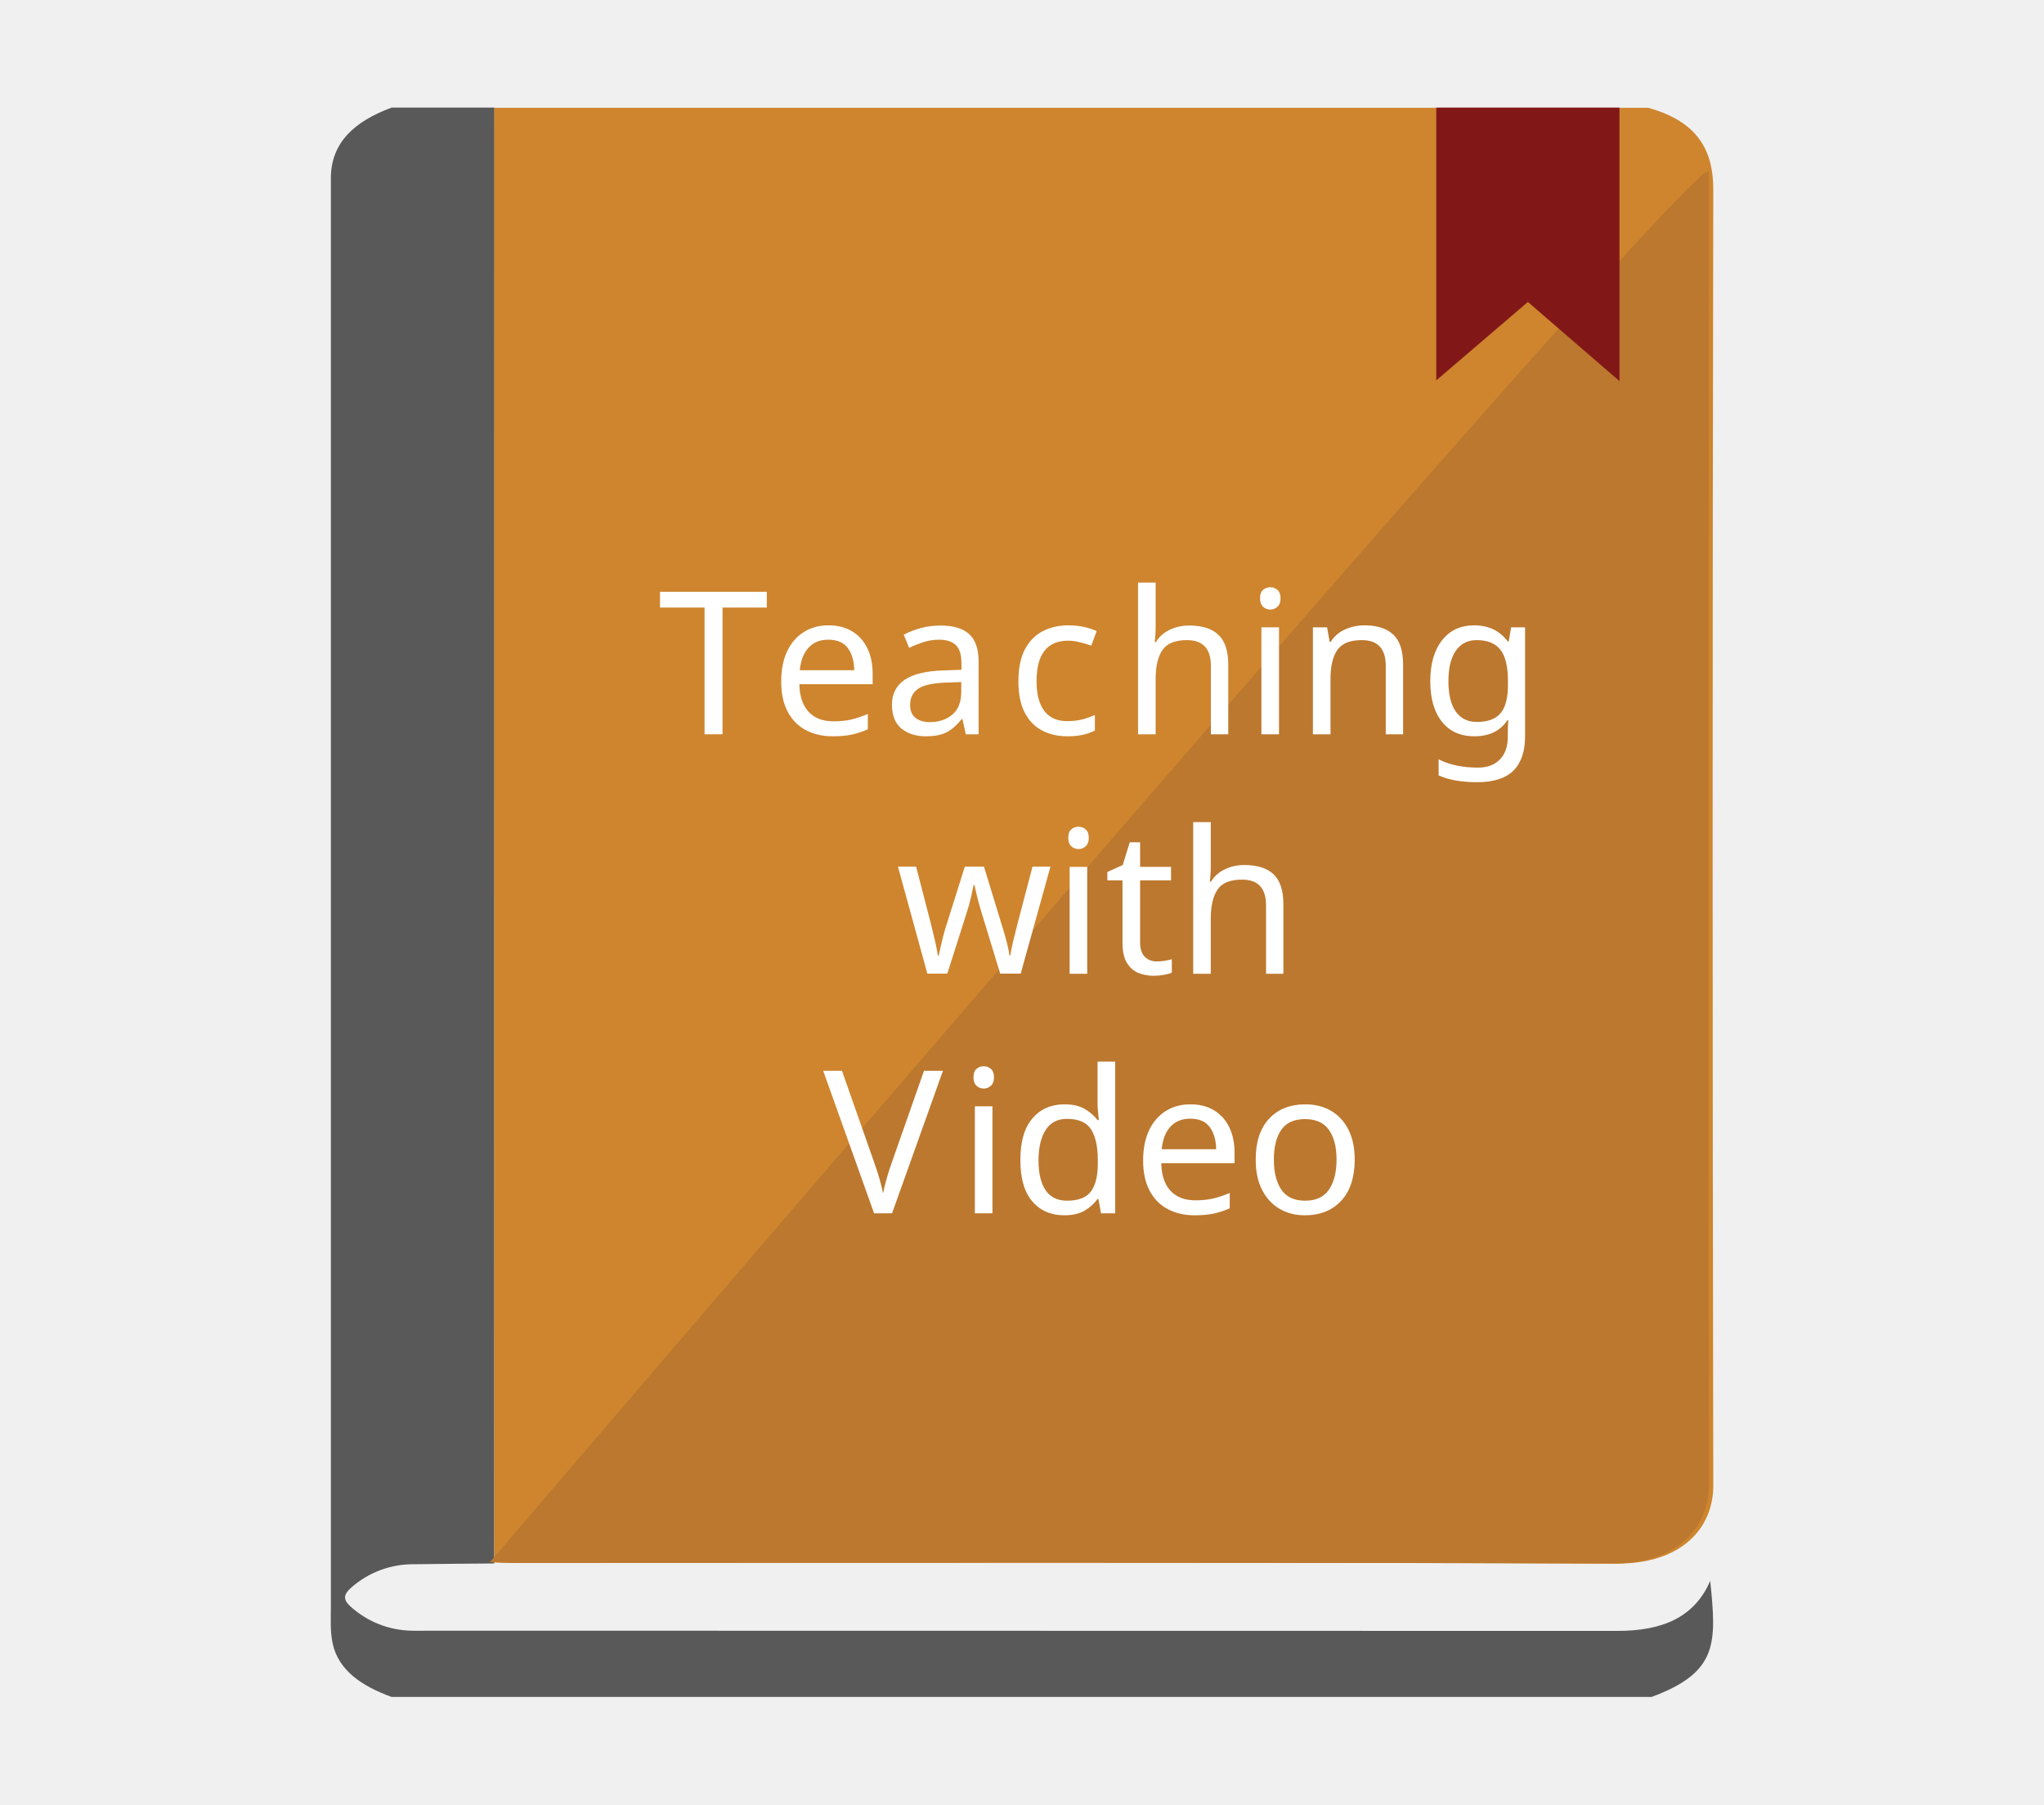
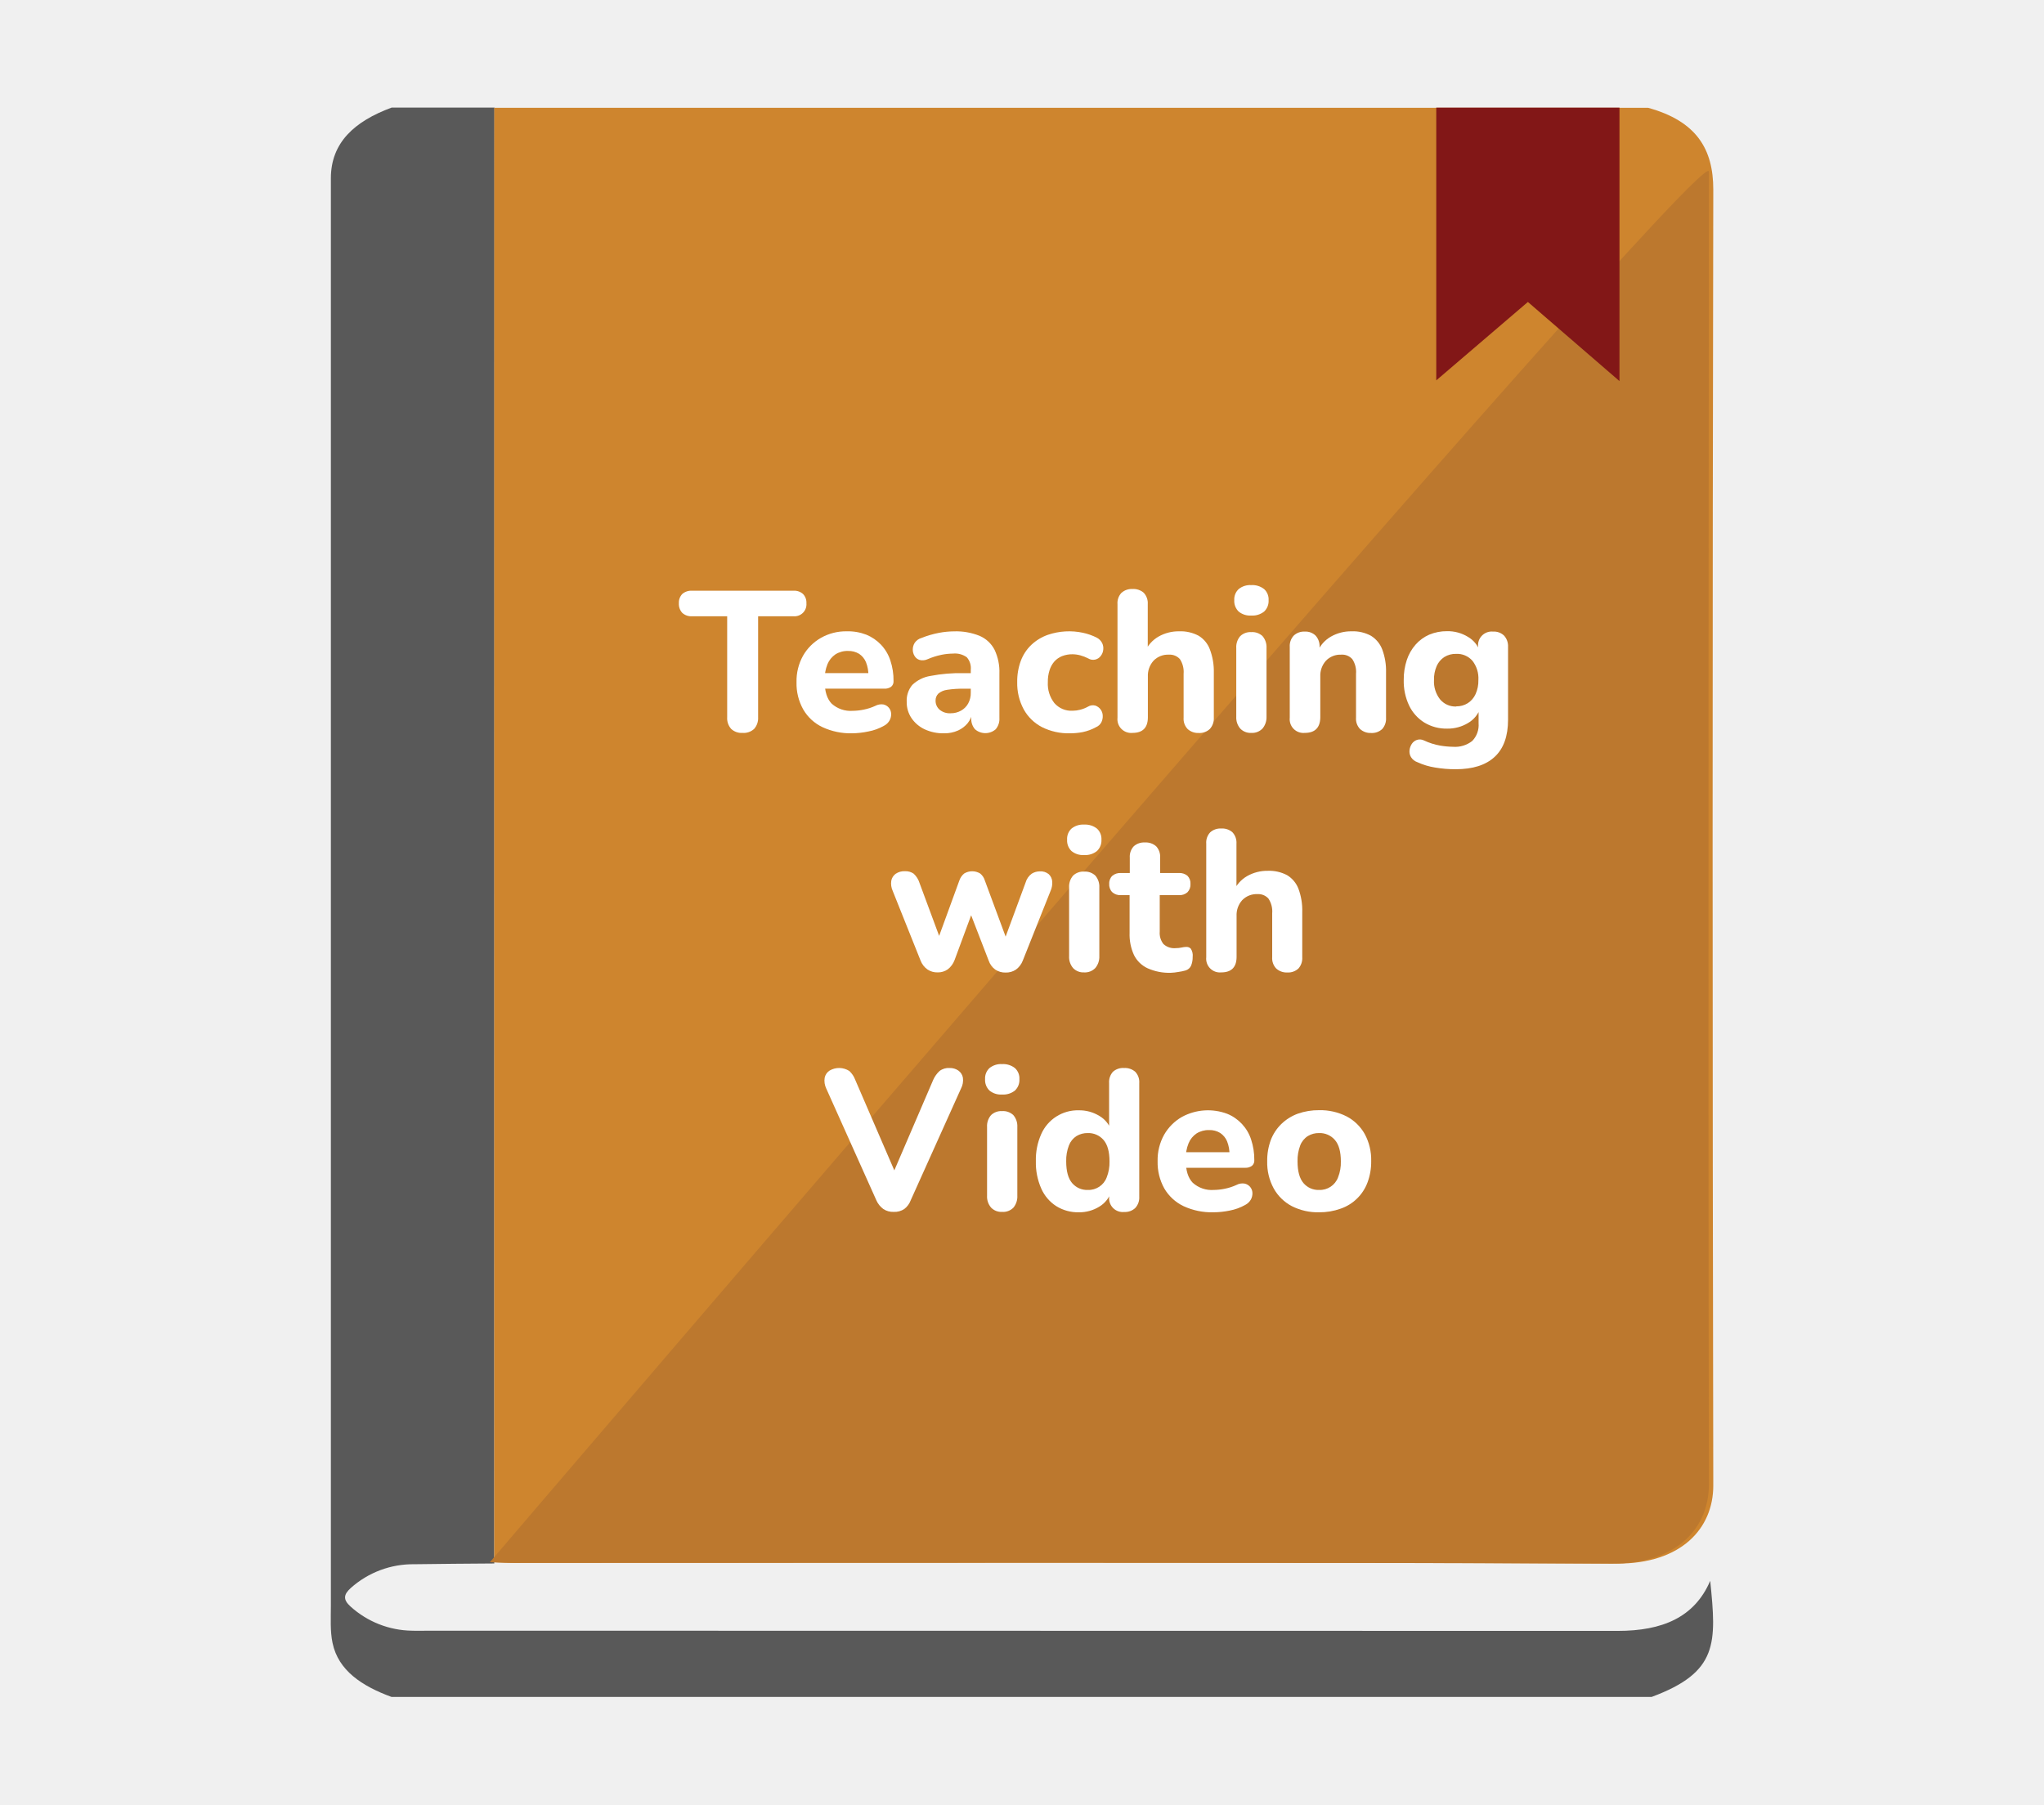
<svg xmlns="http://www.w3.org/2000/svg" viewBox="0 0 512 452.12">
  <defs>
-     <style>.cls-1{fill:#595959;}.cls-2{fill:#ce852e;}.cls-3{fill:#bc782e;}.cls-4{font-size:50px;fill:#fff;font-family:ArialRoundedMTBold, Arial Rounded MT Bold;}.cls-5{letter-spacing:-0.06em;}.cls-6{letter-spacing:-0.02em;}.cls-7{letter-spacing:-0.01em;}.cls-8{fill:#821717;}</style>
+     <style>.a{fill:#595959;}.b{fill:#ce852e;}.c{fill:#bc782e;}.d{fill:#fff;}.e{fill:#821717;}</style>
  </defs>
-   <g id="Layer_9" data-name="Layer 9">
-     <path class="cls-1" d="M123.81,391.69c-6.66.06-13.32.08-20,.19a23.4,23.4,0,0,0-15.94,5.95c-1.8,1.63-2,2.89-.08,4.63a23.39,23.39,0,0,0,15.4,6.07c1.42.06,2.85,0,4.28,0q148.87,0,297.74.05c11.22,0,19.25-3.39,23.18-12.54,1.58,15.62,2.05,22.87-14.66,29.08H98.06c-7.39-2.71-13.32-6.61-14.76-13.51-.63-3-.42-6.2-.42-9.3q0-178.81,0-357.63c0-8.92,5.86-14.27,15.23-17.73h25.75Z" />
-     <path class="cls-2" d="M123.81,27h289c12.11,3.33,16.37,10.31,16.35,20.53q-.33,162.33,0,324.65c0,10.77-8.05,19.6-24.13,19.54-92-.34-184-.16-276-.17-1.74,0-3.48-.11-5.23-.17Q123.82,209.16,123.81,27Z" />
-     <path class="cls-3" d="M428.06,43c0,9.07-.24,219.27,0,328.91,0,10.91-8.05,19.86-24.13,19.8-92-.34-184-.17-276-.18-1.74,0-5.22-.16-5.22-.16S428.07,33.91,428.06,43Z" />
-     <text class="cls-4" transform="translate(164.83 183.96)">
-       <tspan class="cls-5">T</tspan>
-       <tspan x="28.1" y="0">ea</tspan>
-       <tspan class="cls-6" x="87.52" y="0">c</tspan>
-       <tspan x="115.99" y="0">hing</tspan>
-       <tspan x="59.55" y="60">with</tspan>
-       <tspan class="cls-7" x="41.37" y="120">V</tspan>
-       <tspan x="75.11" y="120">ideo</tspan>
-     </text>
-     <polygon class="cls-8" points="359.77 26.97 359.77 95.29 382.72 75.65 405.66 95.47 405.66 26.97 359.77 26.97" />
-   </g>
+   <path class="a" d="M123.81,391.69c-6.66.06-13.32.08-20,.19a23.4,23.4,0,0,0-15.94,5.95c-1.8,1.63-2,2.89-.08,4.63a23.39,23.39,0,0,0,15.4,6.07c1.42.06,2.85,0,4.28,0q148.87,0,297.74.05c11.22,0,19.25-3.39,23.18-12.54,1.58,15.62,2.05,22.87-14.66,29.08H98.06c-7.39-2.71-13.32-6.61-14.76-13.51-.63-3-.42-6.2-.42-9.3q0-178.81,0-357.63c0-8.92,5.86-14.27,15.23-17.73h25.75Z" />
+   <path class="b" d="M123.81,27h289c12.11,3.33,16.37,10.31,16.35,20.53q-.33,162.33,0,324.65c0,10.77-8.05,19.6-24.13,19.54-92-.34-184-.16-276-.17-1.74,0-3.48-.11-5.23-.17Q123.82,209.16,123.81,27Z" />
+   <path class="c" d="M428.06,43c0,9.07-.24,219.27,0,328.91,0,10.91-8.05,19.86-24.13,19.8-92-.34-184-.17-276-.18-1.74,0-5.22-.16-5.22-.16S428.07,33.91,428.06,43Z" />
+   <path class="d" d="M186,183.61a3.79,3.79,0,0,1-2.85-1,4,4,0,0,1-1-2.92v-25.3h-8.8a3.32,3.32,0,0,1-2.45-.85,3.28,3.28,0,0,1-.85-2.4,3.13,3.13,0,0,1,.85-2.33,3.39,3.39,0,0,1,2.45-.82h25.4a3.28,3.28,0,0,1,2.4.82,3.09,3.09,0,0,1,.85,2.33,3,3,0,0,1-3.25,3.25h-8.85v25.3a4.05,4.05,0,0,1-1,2.92A3.84,3.84,0,0,1,186,183.61Z" />
+   <path class="d" d="M213.47,183.71a16.68,16.68,0,0,1-7.47-1.55,11,11,0,0,1-4.8-4.43,13.26,13.26,0,0,1-1.68-6.82,13,13,0,0,1,1.63-6.63,12,12,0,0,1,4.47-4.47,12.64,12.64,0,0,1,6.45-1.65A12.8,12.8,0,0,1,217,159a10.74,10.74,0,0,1,3.67,2.5,10.58,10.58,0,0,1,2.35,3.95,15.69,15.69,0,0,1,.8,5.18,1.69,1.69,0,0,1-.6,1.42,2.74,2.74,0,0,1-1.75.48H205.77v-3.9h12.55l-.8.7a8.6,8.6,0,0,0-.6-3.43,4.67,4.67,0,0,0-1.72-2.1,5.06,5.06,0,0,0-2.78-.72,5.62,5.62,0,0,0-3.15.85,5.51,5.51,0,0,0-2,2.47,9.92,9.92,0,0,0-.7,3.88v.4c0,2.53.59,4.4,1.75,5.6a7.1,7.1,0,0,0,5.3,1.8,14.36,14.36,0,0,0,2.73-.3,13,13,0,0,0,2.92-.95,3.23,3.23,0,0,1,2-.35,2.5,2.5,0,0,1,1.38.82,2.44,2.44,0,0,1,.57,1.48,3.14,3.14,0,0,1-.37,1.67,3.41,3.41,0,0,1-1.43,1.38,12.5,12.5,0,0,1-3.9,1.42A20.64,20.64,0,0,1,213.47,183.71Z" />
+   <path class="d" d="M236.52,183.71a11,11,0,0,1-4.9-1,8.18,8.18,0,0,1-3.3-2.8,7.09,7.09,0,0,1-1.2-4.07,6.12,6.12,0,0,1,1.4-4.25,8.5,8.5,0,0,1,4.53-2.25,39.33,39.33,0,0,1,8.32-.7H244v3.9h-2.6a24.7,24.7,0,0,0-4.12.27,4.33,4.33,0,0,0-2.23.95,2.4,2.4,0,0,0-.7,1.78,2.94,2.94,0,0,0,1,2.25,3.93,3.93,0,0,0,2.77.9,5.2,5.2,0,0,0,2.6-.65,4.58,4.58,0,0,0,1.8-1.8,5.43,5.43,0,0,0,.65-2.75v-5.7a4.11,4.11,0,0,0-1-3.13,5.08,5.08,0,0,0-3.45-.92,15.48,15.48,0,0,0-2.87.3,17.85,17.85,0,0,0-3.48,1.1,3,3,0,0,1-2,.2,2.21,2.21,0,0,1-1.28-1,3,3,0,0,1-.45-1.62,3.17,3.17,0,0,1,.5-1.7,3.09,3.09,0,0,1,1.7-1.2,23.64,23.64,0,0,1,4.38-1.28,21.3,21.3,0,0,1,3.77-.37,15.75,15.75,0,0,1,6.38,1.12,7.58,7.58,0,0,1,3.75,3.48,12.91,12.91,0,0,1,1.22,6v11.1a4,4,0,0,1-.92,2.82,3.94,3.94,0,0,1-5.2,0,3.93,3.93,0,0,1-.93-2.82V178l.35.35a6.18,6.18,0,0,1-1.27,2.85A6.71,6.71,0,0,1,240,183,8.2,8.2,0,0,1,236.52,183.71Z" />
+   <path class="d" d="M268,183.71a14.81,14.81,0,0,1-7-1.55,11,11,0,0,1-4.57-4.45,13.72,13.72,0,0,1-1.63-6.85,14.73,14.73,0,0,1,.9-5.3,10.78,10.78,0,0,1,2.63-4,11.7,11.7,0,0,1,4.17-2.53,16.55,16.55,0,0,1,8.78-.5,14.25,14.25,0,0,1,3.47,1.23,3.13,3.13,0,0,1,1.33,1.35,3,3,0,0,1,.27,1.67,3,3,0,0,1-.62,1.55,2.36,2.36,0,0,1-3.13.63,10.1,10.1,0,0,0-2-.78,7.65,7.65,0,0,0-1.93-.27,7,7,0,0,0-2.65.47,5.22,5.22,0,0,0-1.92,1.35,6,6,0,0,0-1.2,2.18,9.29,9.29,0,0,0-.43,3,7.79,7.79,0,0,0,1.63,5.22,5.64,5.64,0,0,0,4.57,1.93,7.64,7.64,0,0,0,1.9-.25,8.2,8.2,0,0,0,2-.8,2.34,2.34,0,0,1,1.78-.25,2.73,2.73,0,0,1,1.87,2.47,3.35,3.35,0,0,1-.32,1.68,2.63,2.63,0,0,1-1.33,1.25,11.89,11.89,0,0,1-3.37,1.25A16.74,16.74,0,0,1,268,183.71Z" />
+   <path class="d" d="M283.67,183.61a3.44,3.44,0,0,1-3.75-3.8V151.36a3.73,3.73,0,0,1,1-2.85,3.84,3.84,0,0,1,2.75-.95,3.92,3.92,0,0,1,2.83.95,3.8,3.8,0,0,1,1,2.85v11.95h-.7a8,8,0,0,1,3.4-3.83,10.15,10.15,0,0,1,5.15-1.32,9.61,9.61,0,0,1,4.88,1.1,6.76,6.76,0,0,1,2.82,3.4,15.49,15.49,0,0,1,1,5.85v11.3a3.89,3.89,0,0,1-1,2.82,3.74,3.74,0,0,1-2.8,1,3.86,3.86,0,0,1-2.77-1,3.69,3.69,0,0,1-1-2.82v-11a5.86,5.86,0,0,0-.92-3.68,3.4,3.4,0,0,0-2.78-1.12,5,5,0,0,0-3.82,1.5,5.57,5.57,0,0,0-1.43,4v10.3Q287.47,183.61,283.67,183.61Z" />
+   <path class="d" d="M313.42,154.21a4.5,4.5,0,0,1-3.15-1,3.68,3.68,0,0,1-1.1-2.85,3.54,3.54,0,0,1,1.1-2.78,4.59,4.59,0,0,1,3.15-1,4.79,4.79,0,0,1,3.23,1,3.48,3.48,0,0,1,1.12,2.78,3.62,3.62,0,0,1-1.12,2.85A4.7,4.7,0,0,1,313.42,154.21Zm0,29.4a3.56,3.56,0,0,1-2.75-1.08,4.23,4.23,0,0,1-1-3V162.36a4.18,4.18,0,0,1,1-3,3.67,3.67,0,0,1,2.75-1,3.74,3.74,0,0,1,2.83,1,4.26,4.26,0,0,1,1,3v17.15a4.41,4.41,0,0,1-1,3A3.59,3.59,0,0,1,313.42,183.61Z" />
+   <path class="d" d="M326.82,183.61a3.44,3.44,0,0,1-3.75-3.8V162.06a3.8,3.8,0,0,1,1-2.83,3.74,3.74,0,0,1,2.77-1,3.59,3.59,0,0,1,2.7,1,3.92,3.92,0,0,1,1,2.83v2.85l-.55-1.6a8,8,0,0,1,3.4-3.83,10.15,10.15,0,0,1,5.15-1.32,9.4,9.4,0,0,1,4.88,1.12,6.92,6.92,0,0,1,2.82,3.43,15.36,15.36,0,0,1,.95,5.8v11.3a3.89,3.89,0,0,1-.95,2.82,3.74,3.74,0,0,1-2.8,1,3.84,3.84,0,0,1-2.77-1,3.69,3.69,0,0,1-1-2.82v-11a5.79,5.79,0,0,0-.93-3.68,3.37,3.37,0,0,0-2.77-1.12,5,5,0,0,0-3.82,1.5,5.57,5.57,0,0,0-1.43,4v10.3Q330.62,183.61,326.82,183.61Z" />
+   <path class="d" d="M364.62,192.71a29.93,29.93,0,0,1-5.18-.43,16.73,16.73,0,0,1-4.37-1.32,3.09,3.09,0,0,1-1.63-1.28,2.77,2.77,0,0,1-.37-1.72,3.61,3.61,0,0,1,.57-1.6,2.51,2.51,0,0,1,1.3-1,2.34,2.34,0,0,1,1.73.13,16,16,0,0,0,4.07,1.3,20.91,20.91,0,0,0,3.23.3,6.94,6.94,0,0,0,4.8-1.45,5.71,5.71,0,0,0,1.6-4.45v-3.85h.45a6.91,6.91,0,0,1-3.1,3.8,9.83,9.83,0,0,1-5.2,1.4,10.62,10.62,0,0,1-5.75-1.53,10.19,10.19,0,0,1-3.8-4.25,14.27,14.27,0,0,1-1.35-6.42,15.47,15.47,0,0,1,.77-5,11.27,11.27,0,0,1,2.2-3.85A9.77,9.77,0,0,1,358,159a11.26,11.26,0,0,1,4.48-.87,9.59,9.59,0,0,1,5.22,1.42,6.64,6.64,0,0,1,3,3.68l-.45,1.7v-2.9a3.43,3.43,0,0,1,3.75-3.8,3.66,3.66,0,0,1,2.75,1,3.92,3.92,0,0,1,1,2.83v18.25q0,6.19-3.35,9.3T364.62,192.71Zm.15-15.75a5.28,5.28,0,0,0,2.9-.8,5.34,5.34,0,0,0,1.95-2.28,8.07,8.07,0,0,0,.7-3.52,7.13,7.13,0,0,0-1.5-4.83,5.09,5.09,0,0,0-4.05-1.72,5.37,5.37,0,0,0-3,.8,5.27,5.27,0,0,0-1.9,2.25,8.25,8.25,0,0,0-.67,3.5,7.22,7.22,0,0,0,1.5,4.82A5,5,0,0,0,364.77,177Z" />
+   <path class="d" d="M234.85,243.61a4.38,4.38,0,0,1-2.53-.73,4.88,4.88,0,0,1-1.72-2.22l-7-17.5a4.46,4.46,0,0,1-.35-2.48,2.8,2.8,0,0,1,1.07-1.75,3.8,3.8,0,0,1,2.38-.67,3.54,3.54,0,0,1,2.17.62,5.32,5.32,0,0,1,1.48,2.38l5.45,14.7H234.7l5.6-15.35a3.89,3.89,0,0,1,1.22-1.78,3.88,3.88,0,0,1,4,0,3.56,3.56,0,0,1,1.18,1.78L252.4,236h-1l5.5-14.9a4.14,4.14,0,0,1,1.55-2.23,3.82,3.82,0,0,1,2-.57,3.18,3.18,0,0,1,2.25.7,2.8,2.8,0,0,1,.87,1.8,4.89,4.89,0,0,1-.42,2.4l-6.95,17.45a5,5,0,0,1-1.73,2.27,4.42,4.42,0,0,1-2.57.73,4.47,4.47,0,0,1-2.58-.73,4.63,4.63,0,0,1-1.67-2.27L241.6,225h3.25l-5.75,15.55a5.28,5.28,0,0,1-1.7,2.3A4.27,4.27,0,0,1,234.85,243.61Z" />
+   <path class="d" d="M271.55,214.21a4.5,4.5,0,0,1-3.15-1,3.64,3.64,0,0,1-1.1-2.85,3.5,3.5,0,0,1,1.1-2.78,4.59,4.59,0,0,1,3.15-1,4.77,4.77,0,0,1,3.22,1,3.49,3.49,0,0,1,1.13,2.78,3.63,3.63,0,0,1-1.13,2.85A4.67,4.67,0,0,1,271.55,214.21Zm0,29.4a3.55,3.55,0,0,1-2.75-1.08,4.23,4.23,0,0,1-1-3V222.36a4.18,4.18,0,0,1,1-3,3.66,3.66,0,0,1,2.75-1,3.72,3.72,0,0,1,2.82,1,4.26,4.26,0,0,1,1,3v17.15a4.41,4.41,0,0,1-1,3A3.61,3.61,0,0,1,271.55,243.61Z" />
+   <path class="d" d="M293.25,243.71a13.23,13.23,0,0,1-5.78-1.13,7.16,7.16,0,0,1-3.42-3.32,12.3,12.3,0,0,1-1.1-5.55v-9.45h-2.2a3,3,0,0,1-2.13-.73,2.67,2.67,0,0,1-.77-2.07,2.61,2.61,0,0,1,.77-2.05,3.06,3.06,0,0,1,2.13-.7H283v-3.85a3.8,3.8,0,0,1,1-2.85,3.84,3.84,0,0,1,2.78-.95,3.89,3.89,0,0,1,2.82.95,3.8,3.8,0,0,1,1,2.85v3.85h4.65a3.11,3.11,0,0,1,2.2.7,2.67,2.67,0,0,1,.75,2.05,2.74,2.74,0,0,1-.75,2.07,3,3,0,0,1-2.2.73H290.5v9.15a4.41,4.41,0,0,0,.95,3.12,4,4,0,0,0,3.1,1,6.51,6.51,0,0,0,1.42-.15,5.41,5.41,0,0,1,1.13-.15,1.47,1.47,0,0,1,1.17.42,3.09,3.09,0,0,1,.48,2.08,5.58,5.58,0,0,1-.38,2.15,2.18,2.18,0,0,1-1.42,1.25,13.2,13.2,0,0,1-1.8.37A12.78,12.78,0,0,1,293.25,243.71Z" />
+   <path class="d" d="M305.9,243.61a3.44,3.44,0,0,1-3.75-3.8V211.36a3.73,3.73,0,0,1,1-2.85,3.83,3.83,0,0,1,2.75-.95,3.89,3.89,0,0,1,2.82.95,3.8,3.8,0,0,1,1,2.85v11.95H309a8,8,0,0,1,3.4-3.83,10.15,10.15,0,0,1,5.15-1.32,9.57,9.57,0,0,1,4.87,1.1,6.83,6.83,0,0,1,2.83,3.4,15.49,15.49,0,0,1,.95,5.85v11.3a3.89,3.89,0,0,1-.95,2.82,3.76,3.76,0,0,1-2.8,1,3.86,3.86,0,0,1-2.78-1,3.72,3.72,0,0,1-1-2.82v-11a5.79,5.79,0,0,0-.93-3.68A3.38,3.38,0,0,0,315,224a5,5,0,0,0-3.83,1.5,5.56,5.56,0,0,0-1.42,4v10.3Q309.7,243.61,305.9,243.61Z" />
+   <path class="d" d="M223.87,303.61a4.39,4.39,0,0,1-2.62-.73,5.44,5.44,0,0,1-1.73-2.17l-12.55-28a4.54,4.54,0,0,1-.4-2.7,2.8,2.8,0,0,1,1.23-1.8,4.72,4.72,0,0,1,4.95.1,5.72,5.72,0,0,1,1.47,2.2l11.05,25.6h-2.5l11-25.6a6.6,6.6,0,0,1,1.58-2.2,3.75,3.75,0,0,1,2.52-.75,3.67,3.67,0,0,1,2.2.65,2.78,2.78,0,0,1,1.13,1.8,4.5,4.5,0,0,1-.48,2.7l-12.6,28a4.84,4.84,0,0,1-1.6,2.17A4.38,4.38,0,0,1,223.87,303.61Z" />
+   <path class="d" d="M251,274.21a4.5,4.5,0,0,1-3.15-1,3.68,3.68,0,0,1-1.1-2.85,3.54,3.54,0,0,1,1.1-2.78,4.59,4.59,0,0,1,3.15-1,4.79,4.79,0,0,1,3.23,1,3.48,3.48,0,0,1,1.12,2.78,3.62,3.62,0,0,1-1.12,2.85A4.7,4.7,0,0,1,251,274.21Zm0,29.4a3.56,3.56,0,0,1-2.75-1.08,4.23,4.23,0,0,1-1-3V282.36a4.18,4.18,0,0,1,1-3,3.67,3.67,0,0,1,2.75-1,3.74,3.74,0,0,1,2.83,1,4.26,4.26,0,0,1,1,3v17.15a4.41,4.41,0,0,1-.95,3A3.59,3.59,0,0,1,251,303.61Z" />
+   <path class="d" d="M270.22,303.71a10.29,10.29,0,0,1-5.62-1.53,10.05,10.05,0,0,1-3.78-4.42,16.1,16.1,0,0,1-1.35-6.85,15.77,15.77,0,0,1,1.35-6.8,10,10,0,0,1,9.4-5.95,9.58,9.58,0,0,1,5.15,1.4,6.77,6.77,0,0,1,3,3.65h-.55V271.36a3.87,3.87,0,0,1,.95-2.85,3.81,3.81,0,0,1,2.8-.95,3.92,3.92,0,0,1,2.8.95,3.73,3.73,0,0,1,1,2.85v28.45a3.82,3.82,0,0,1-1,2.82,3.69,3.69,0,0,1-2.73,1,3.43,3.43,0,0,1-3.8-3.8v-3.4l.55,1.95a6.76,6.76,0,0,1-3,3.9A9.5,9.5,0,0,1,270.22,303.71Zm2.25-5.6a4.85,4.85,0,0,0,4.75-3.15,10.11,10.11,0,0,0,.7-4c0-2.43-.5-4.23-1.5-5.38a5,5,0,0,0-3.95-1.72,5.26,5.26,0,0,0-2.82.75,4.82,4.82,0,0,0-1.9,2.35,10.34,10.34,0,0,0-.68,4c0,2.47.5,4.28,1.5,5.45A4.88,4.88,0,0,0,272.47,298.11Z" />
+   <path class="d" d="M303.92,303.71a16.75,16.75,0,0,1-7.48-1.55,11.14,11.14,0,0,1-4.8-4.43,13.36,13.36,0,0,1-1.67-6.82,13,13,0,0,1,1.63-6.63,12,12,0,0,1,4.47-4.47,13.69,13.69,0,0,1,11.32-.78,10.42,10.42,0,0,1,6,6.45,16,16,0,0,1,.8,5.18,1.69,1.69,0,0,1-.6,1.42,2.74,2.74,0,0,1-1.75.48H296.22v-3.9h12.55l-.8.7a8.6,8.6,0,0,0-.6-3.43,4.69,4.69,0,0,0-1.73-2.1,5,5,0,0,0-2.77-.72,5.62,5.62,0,0,0-3.15.85,5.44,5.44,0,0,0-2,2.47,9.74,9.74,0,0,0-.7,3.88v.4q0,3.8,1.75,5.6a7.08,7.08,0,0,0,5.3,1.8,14.36,14.36,0,0,0,2.73-.3,13,13,0,0,0,2.92-.95,3.22,3.22,0,0,1,2-.35,2.47,2.47,0,0,1,2,2.3,3.23,3.23,0,0,1-.37,1.67,3.41,3.41,0,0,1-1.43,1.38,12.69,12.69,0,0,1-3.9,1.42A20.64,20.64,0,0,1,303.92,303.71Z" />
+   <path class="d" d="M330.42,303.71a14.37,14.37,0,0,1-6.85-1.55,11.08,11.08,0,0,1-4.52-4.43,13.55,13.55,0,0,1-1.63-6.82,14.73,14.73,0,0,1,.9-5.3,11.16,11.16,0,0,1,2.62-4A11.73,11.73,0,0,1,325.1,279a15.62,15.62,0,0,1,5.32-.87,14.55,14.55,0,0,1,6.88,1.55,11.13,11.13,0,0,1,4.55,4.42,13.6,13.6,0,0,1,1.62,6.78,14.9,14.9,0,0,1-.92,5.35,11,11,0,0,1-6.73,6.57A15.53,15.53,0,0,1,330.42,303.71Zm0-5.6a4.85,4.85,0,0,0,4.75-3.15,10.11,10.11,0,0,0,.7-4c0-2.43-.5-4.23-1.5-5.38a5,5,0,0,0-3.95-1.72,5.26,5.26,0,0,0-2.82.75,4.84,4.84,0,0,0-1.91,2.35,10.54,10.54,0,0,0-.67,4c0,2.47.5,4.28,1.5,5.45A4.88,4.88,0,0,0,330.42,298.11Z" />
+   <polygon class="e" points="359.77 26.97 359.77 95.29 382.72 75.65 405.66 95.47 405.66 26.97 359.77 26.97" />
</svg>
